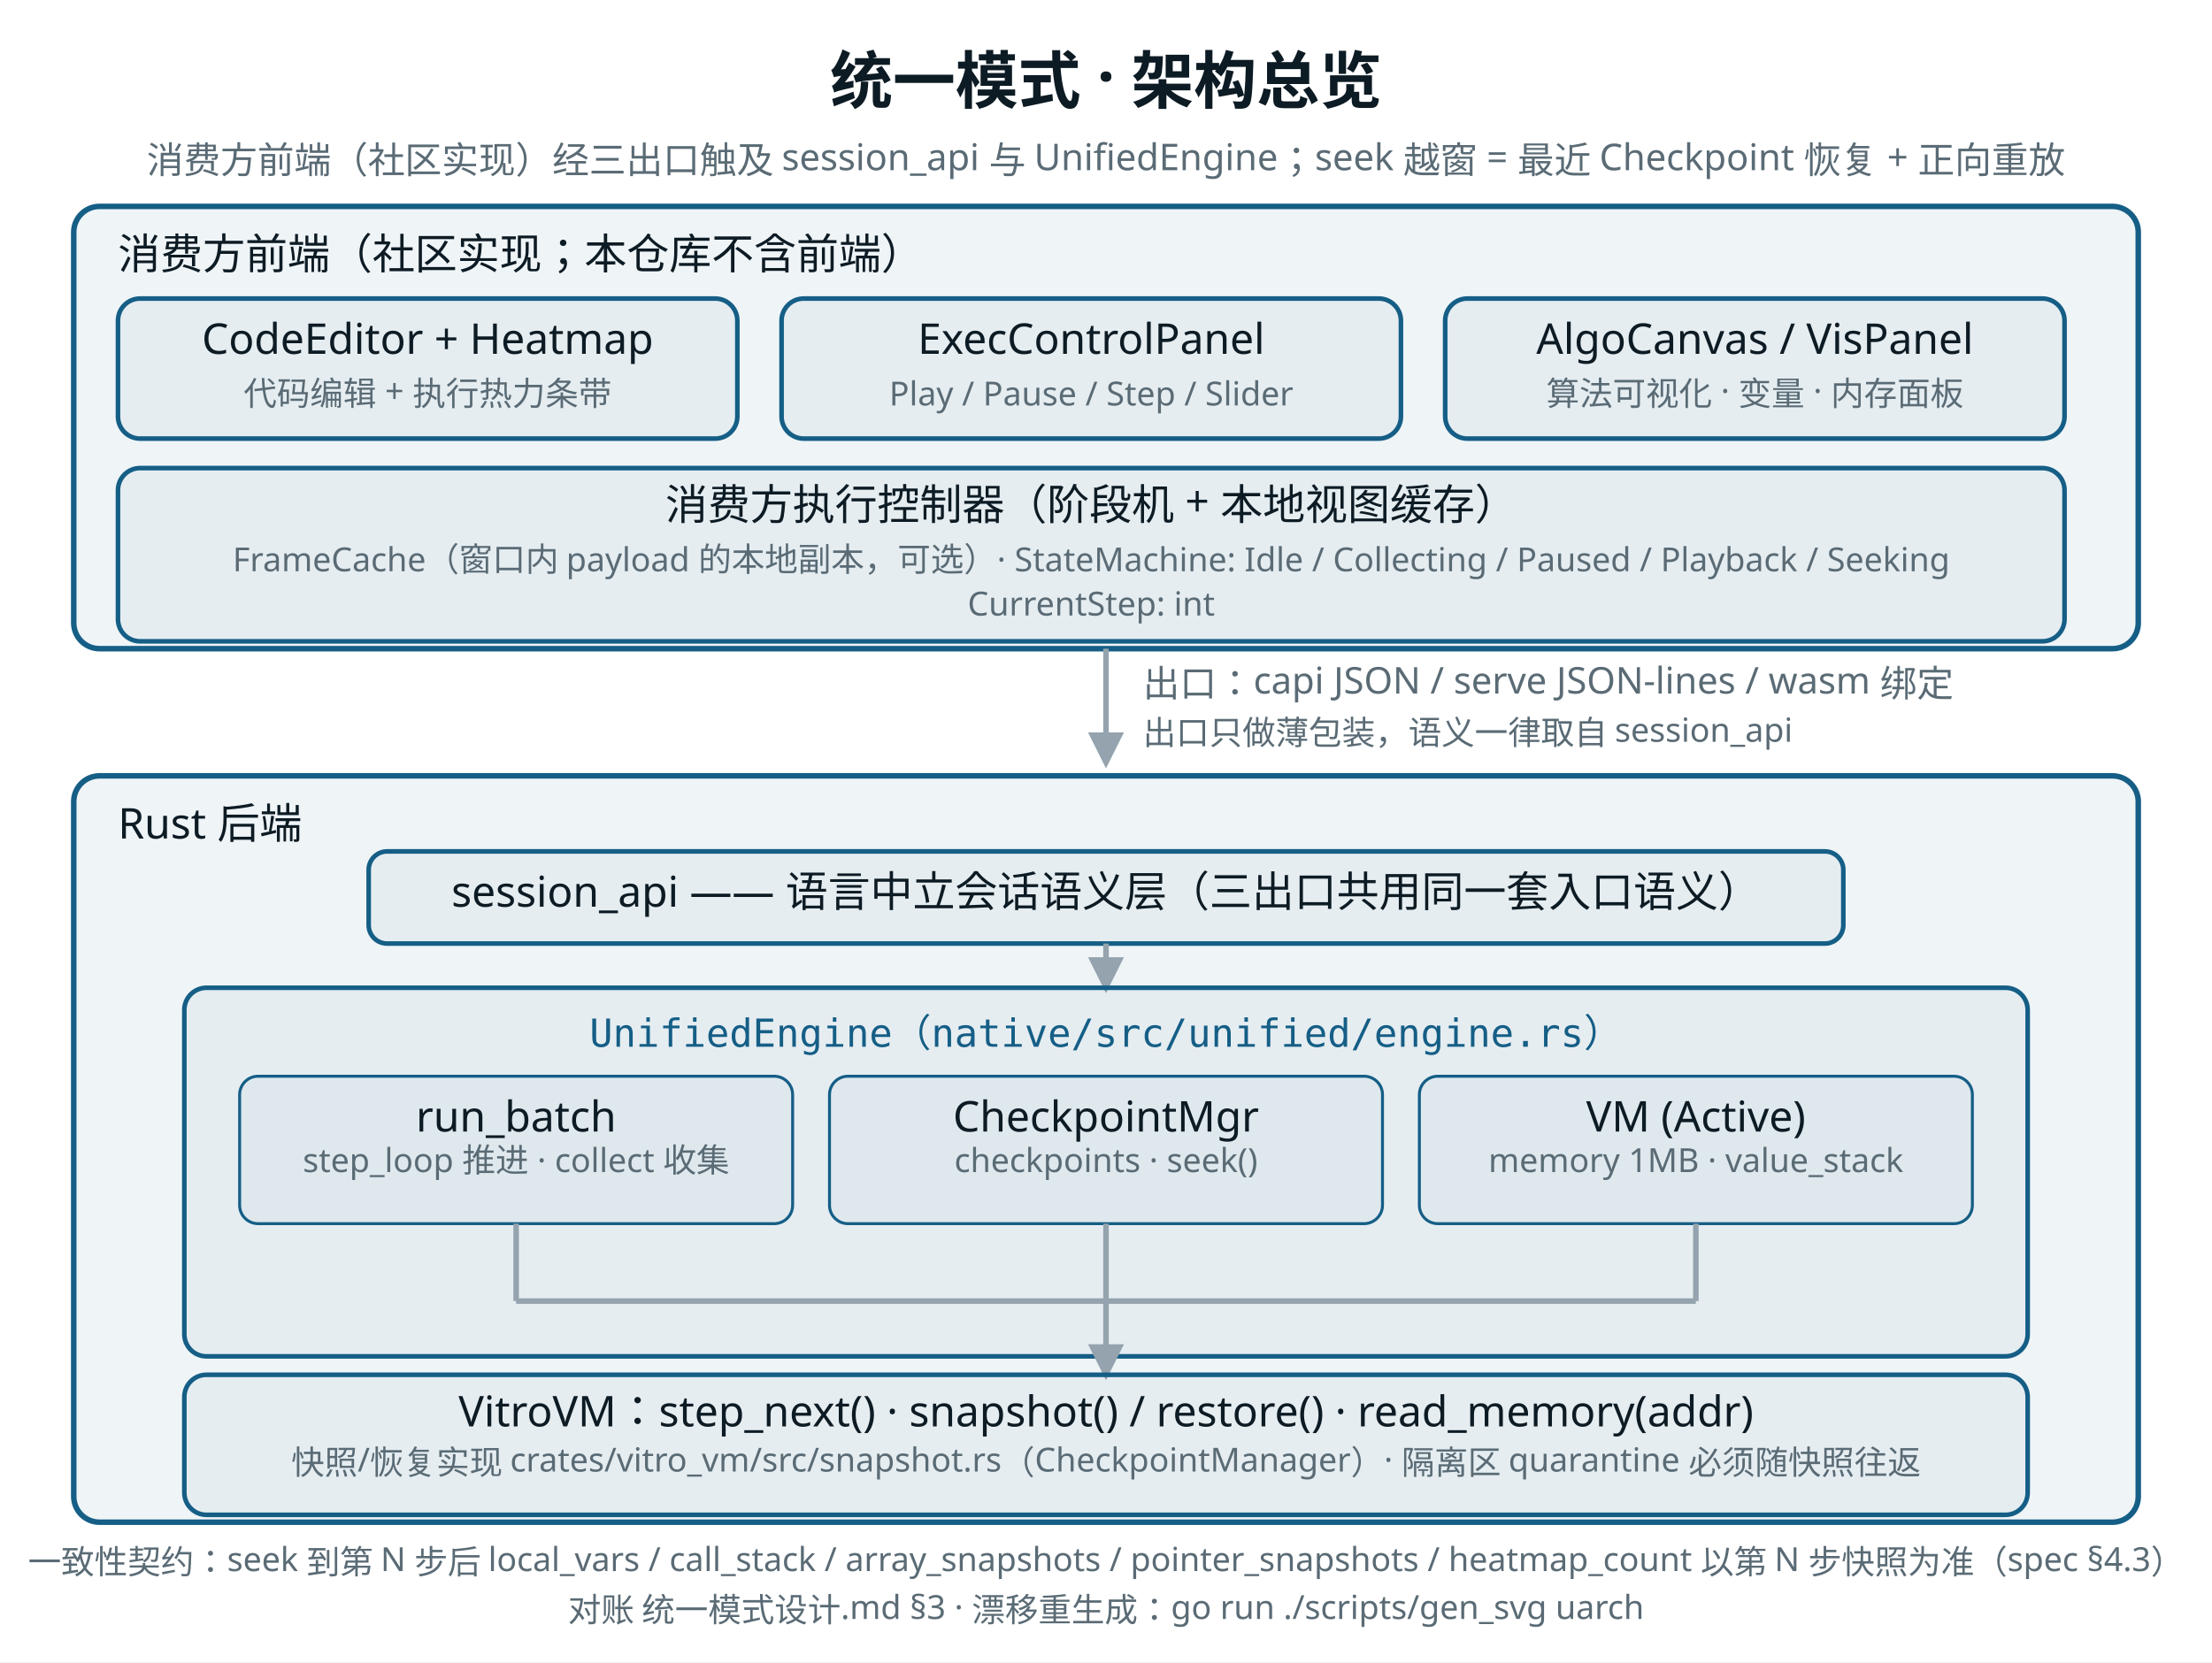
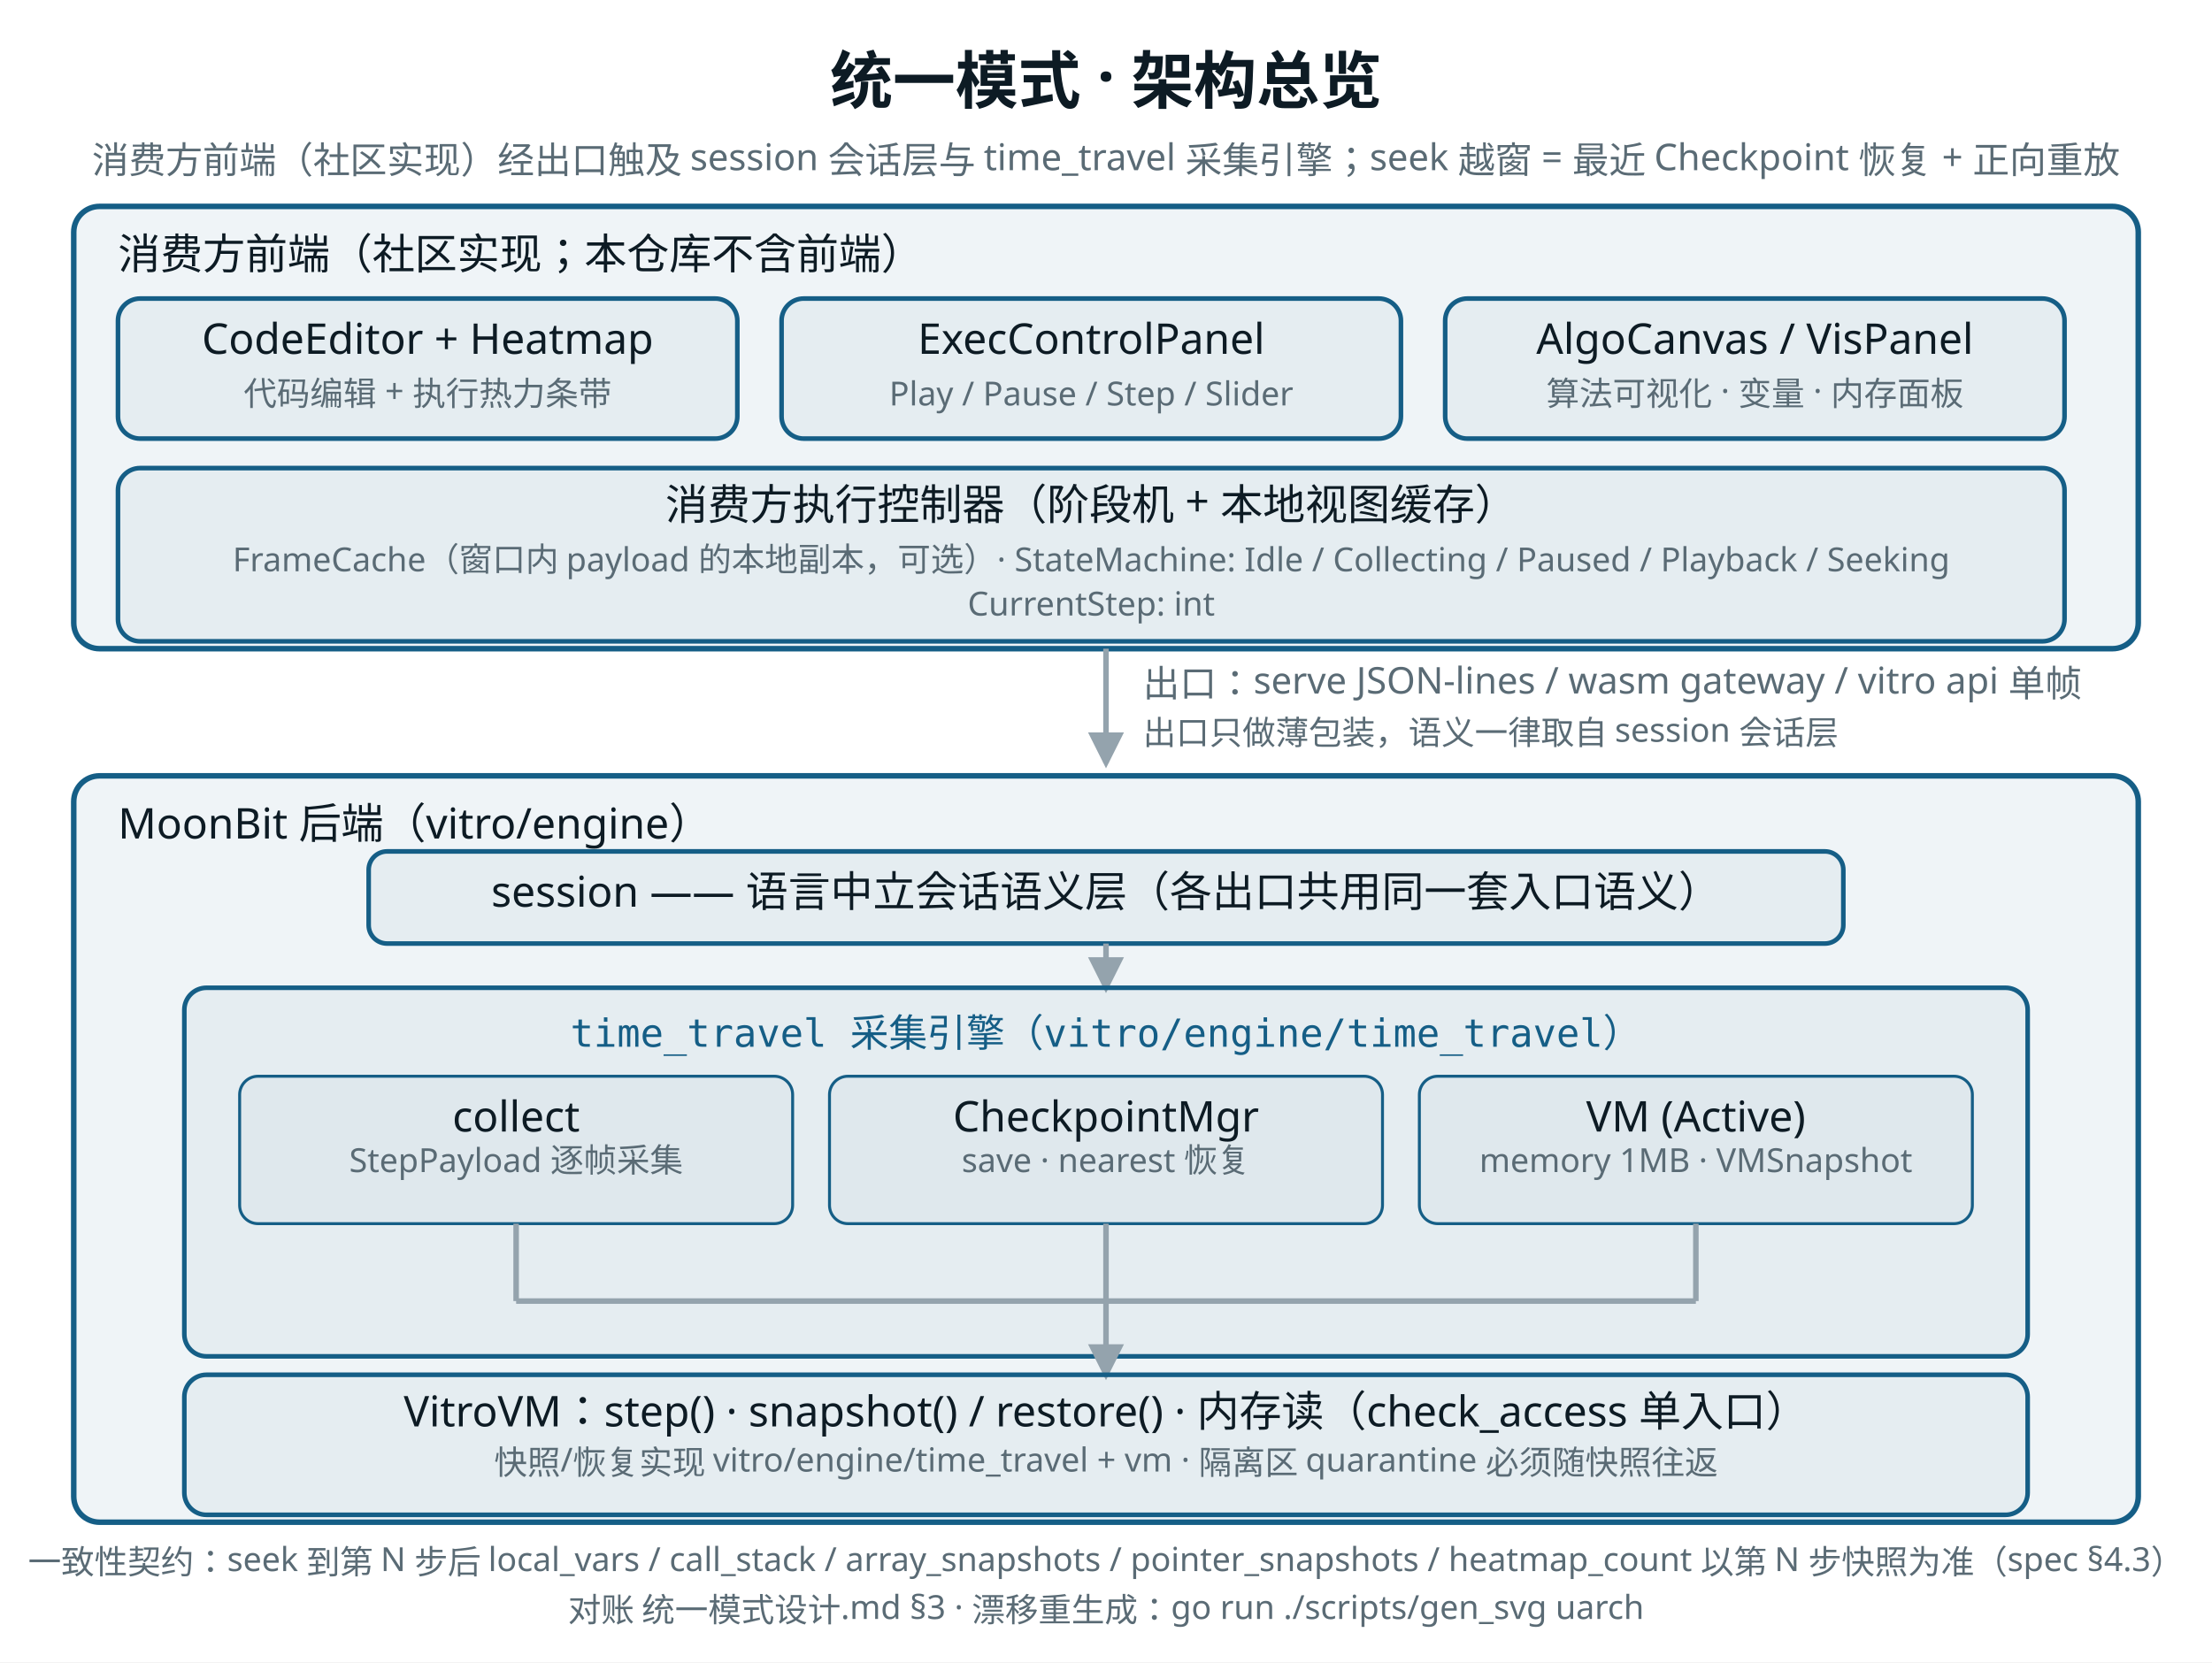
<svg xmlns="http://www.w3.org/2000/svg" viewBox="0 0 1200 902" role="img" aria-label="vitro 统一模式架构总览">
  <style>
    .bg     { fill: #FFFFFF; }
    .core   { fill: #155E86; fill-opacity: .07; stroke: #155E86; stroke-width: 3; }
    .card   { fill: #155E86; fill-opacity: .05; stroke: #155E86; stroke-width: 2.5; }
    .cons   { fill: none; stroke: #94A3AD; stroke-width: 2; }
    .warn   { fill: #155E86; fill-opacity: .04; stroke: #94A3AD; stroke-width: 2; stroke-dasharray: 7 5; }
    .plan   { fill: none; stroke: #94A3AD; stroke-width: 1.8; stroke-dasharray: 5 4; }
    .line   { stroke: #94A3AD; stroke-width: 3; fill: none; }
    .edge   { stroke: #94A3AD; stroke-width: 2.5; fill: none; }
    .ahf    { fill: #94A3AD; stroke: none; }
    .tn     { font-family: "Consolas","Cascadia Mono",monospace; font-size: 17px; fill: #155E86; stroke: none; }
    .zone   { fill: #155E86; fill-opacity: .028; stroke: #155E86; stroke-width: 1.6; }
    .tt     { font-family: "Segoe UI","Microsoft YaHei",sans-serif; font-size: 34px; font-weight: 600; fill: #0D1B24; stroke: none; }
    .t      { font-family: "Segoe UI","Microsoft YaHei",sans-serif; font-size: 23px; fill: #0D1B24; stroke: none; }
    .ts     { font-family: "Consolas","Cascadia Mono",monospace; font-size: 21px; fill: #155E86; stroke: none; }
    .tm     { font-family: "Segoe UI","Microsoft YaHei",sans-serif; font-size: 20px; fill: #5A6B75; stroke: none; }
    .tc     { font-family: "Segoe UI","Microsoft YaHei",sans-serif; font-size: 18px; fill: #5A6B75; stroke: none; }
    @media (prefers-color-scheme: dark) {
      .bg   { fill: #0D1B24; }
      .core { stroke: #4FB3E8; fill: #4FB3E8; fill-opacity: .1; }
      .card { stroke: #4FB3E8; fill: #4FB3E8; fill-opacity: .07; }
      .zone { stroke: #4FB3E8; fill: #4FB3E8; fill-opacity: .05; }
      .cons, .warn, .plan { stroke: #5A6B75; }
      .line, .edge { stroke: #5A6B75; }
      .ahf  { fill: #5A6B75; }
      .tt, .t { fill: #E9F1F7; }
      .ts, .tn { fill: #4FB3E8; }
      .tm, .tc { fill: #94A3AD; }
    }
  </style>
  <rect class="bg" width="1200" height="902" />
  <defs>
    <marker id="ah" viewBox="0 0 10 10" refX="8.5" refY="5" markerWidth="6.5" markerHeight="6.5" orient="auto-start-reverse">
      <path d="M0,0 L10,5 L0,10 z" class="ahf" />
    </marker>
  </defs>
  <text class="tt" x="600" y="56" text-anchor="middle">统一模式 · 架构总览</text>
-   <text class="tm" x="600" y="94" text-anchor="middle">消费方前端（社区实现）经三出口触及 session_api 与 UnifiedEngine；seek 越窗 = 最近 Checkpoint 恢复 + 正向重放</text>
+   <text class="tm" x="600" y="94" text-anchor="middle">消费方前端（社区实现）经出口触及 session 会话层与 time_travel 采集引擎；seek 越窗 = 最近 Checkpoint 恢复 + 正向重放</text>
  <rect class="core" x="40" y="112" width="1120" height="240" rx="14" />
  <text class="t" x="64" y="146" text-anchor="start">消费方前端（社区实现；本仓库不含前端）</text>
  <rect class="card" x="64" y="162" width="336" height="76" rx="12" />
  <text class="t" x="232" y="192" text-anchor="middle">CodeEditor + Heatmap</text>
  <text class="tc" x="232" y="220" text-anchor="middle">代码编辑 + 执行热力条带</text>
  <rect class="card" x="424" y="162" width="336" height="76" rx="12" />
  <text class="t" x="592" y="192" text-anchor="middle">ExecControlPanel</text>
  <text class="tc" x="592" y="220" text-anchor="middle">Play / Pause / Step / Slider</text>
  <rect class="card" x="784" y="162" width="336" height="76" rx="12" />
  <text class="t" x="952" y="192" text-anchor="middle">AlgoCanvas / VisPanel</text>
  <text class="tc" x="952" y="220" text-anchor="middle">算法可视化 · 变量 · 内存面板</text>
  <rect class="card" x="64" y="254" width="1056" height="94" rx="12" />
  <text class="t" x="592" y="282" text-anchor="middle">消费方执行控制器（阶段机 + 本地视图缓存）</text>
  <text class="tc" x="592" y="310" text-anchor="middle">FrameCache（窗口内 payload 的本地副本，可选）· StateMachine: Idle / Collecting / Paused / Playback / Seeking</text>
  <text class="tc" x="592" y="334" text-anchor="middle">CurrentStep: int</text>
  <line class="line" x1="600" y1="352" x2="600" y2="414" marker-end="url(#ah)" />
-   <text class="tm" x="620" y="378" text-anchor="start">出口：capi JSON / serve JSON-lines / wasm 绑定</text>
-   <text class="tc" x="620" y="404" text-anchor="start">出口只做薄包装，语义一律取自 session_api</text>
+   <text class="tm" x="620" y="378" text-anchor="start">出口：serve JSON-lines / wasm gateway / vitro api 单帧</text>
+   <text class="tc" x="620" y="404" text-anchor="start">出口只做薄包装，语义一律取自 session 会话层</text>
  <rect class="core" x="40" y="421" width="1120" height="405" rx="14" />
-   <text class="t" x="64" y="455" text-anchor="start">Rust 后端</text>
+   <text class="t" x="64" y="455" text-anchor="start">MoonBit 后端（vitro/engine）</text>
  <rect class="card" x="200" y="462" width="800" height="50" rx="10" />
-   <text class="t" x="600" y="492" text-anchor="middle">session_api —— 语言中立会话语义层（三出口共用同一套入口语义）</text>
+   <text class="t" x="600" y="492" text-anchor="middle">session —— 语言中立会话语义层（各出口共用同一套入口语义）</text>
  <line class="line" x1="600" y1="512" x2="600" y2="536" marker-end="url(#ah)" />
  <rect class="card" x="100" y="536" width="1000" height="200" rx="12" />
-   <text class="ts" x="600" y="568" text-anchor="middle">UnifiedEngine（native/src/unified/engine.rs）</text>
+   <text class="ts" x="600" y="568" text-anchor="middle">time_travel 采集引擎（vitro/engine/time_travel）</text>
  <rect class="zone" x="130" y="584" width="300" height="80" rx="10" />
-   <text class="t" x="280" y="614" text-anchor="middle">run_batch</text>
-   <text class="tc" x="280" y="636" text-anchor="middle">step_loop 推进 · collect 收集</text>
+   <text class="t" x="280" y="614" text-anchor="middle">collect</text>
+   <text class="tc" x="280" y="636" text-anchor="middle">StepPayload 逐帧采集</text>
  <rect class="zone" x="450" y="584" width="300" height="80" rx="10" />
  <text class="t" x="600" y="614" text-anchor="middle">CheckpointMgr</text>
-   <text class="tc" x="600" y="636" text-anchor="middle">checkpoints · seek()</text>
+   <text class="tc" x="600" y="636" text-anchor="middle">save · nearest 恢复</text>
  <rect class="zone" x="770" y="584" width="300" height="80" rx="10" />
  <text class="t" x="920" y="614" text-anchor="middle">VM (Active)</text>
-   <text class="tc" x="920" y="636" text-anchor="middle">memory 1MB · value_stack</text>
+   <text class="tc" x="920" y="636" text-anchor="middle">memory 1MB · VMSnapshot</text>
  <line class="line" x1="280" y1="664" x2="280" y2="706" />
  <line class="line" x1="600" y1="664" x2="600" y2="706" />
  <line class="line" x1="920" y1="664" x2="920" y2="706" />
  <line class="line" x1="280" y1="706" x2="920" y2="706" />
  <line class="line" x1="600" y1="706" x2="600" y2="746" marker-end="url(#ah)" />
  <rect class="card" x="100" y="746" width="1000" height="76" rx="12" />
-   <text class="t" x="600" y="774" text-anchor="middle">VitroVM：step_next() · snapshot() / restore() · read_memory(addr)</text>
-   <text class="tc" x="600" y="800" text-anchor="middle">快照/恢复实现 crates/vitro_vm/src/snapshot.rs（CheckpointManager）· 隔离区 quarantine 必须随快照往返</text>
+   <text class="t" x="600" y="774" text-anchor="middle">VitroVM：step() · snapshot() / restore() · 内存读（check_access 单入口）</text>
+   <text class="tc" x="600" y="800" text-anchor="middle">快照/恢复实现 vitro/engine/time_travel + vm · 隔离区 quarantine 必须随快照往返</text>
  <text class="tc" x="600" y="854" text-anchor="middle">一致性契约：seek 到第 N 步后 local_vars / call_stack / array_snapshots / pointer_snapshots / heatmap_count 以第 N 步快照为准（spec §4.3）</text>
  <text class="tc" x="600" y="880" text-anchor="middle">对账 统一模式设计.md §3 · 漂移重生成：go run ./scripts/gen_svg uarch</text>
</svg>
